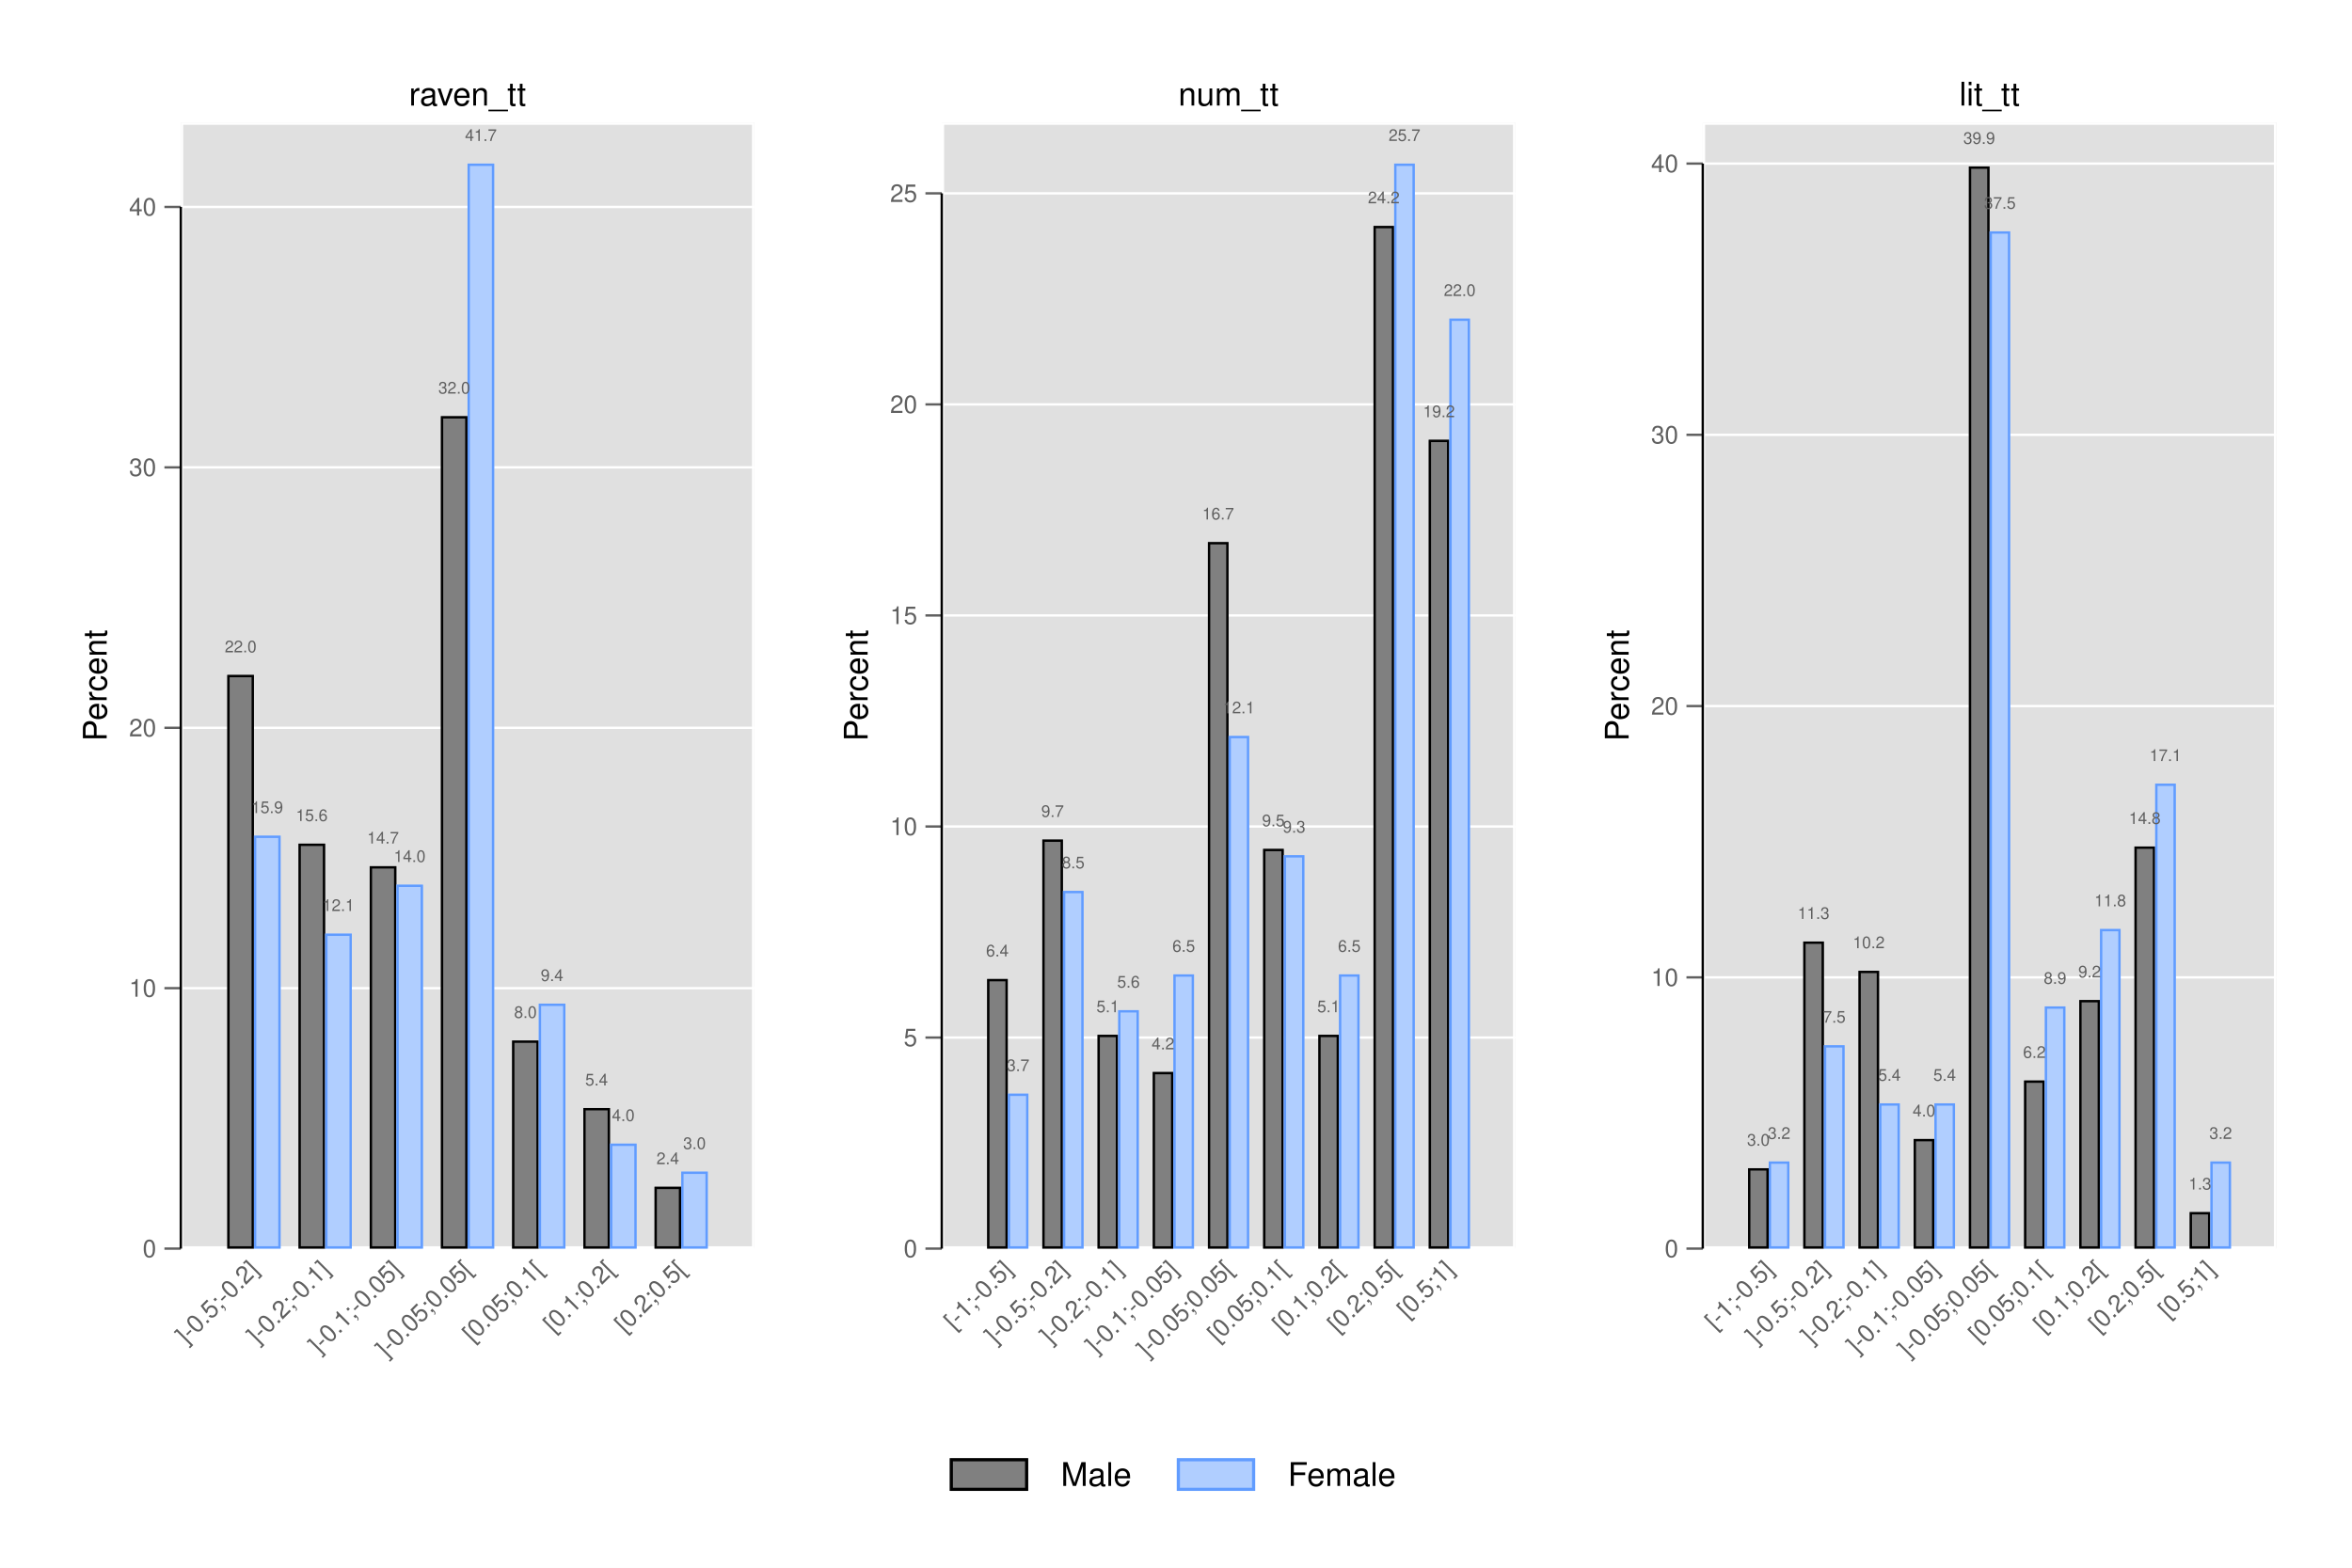
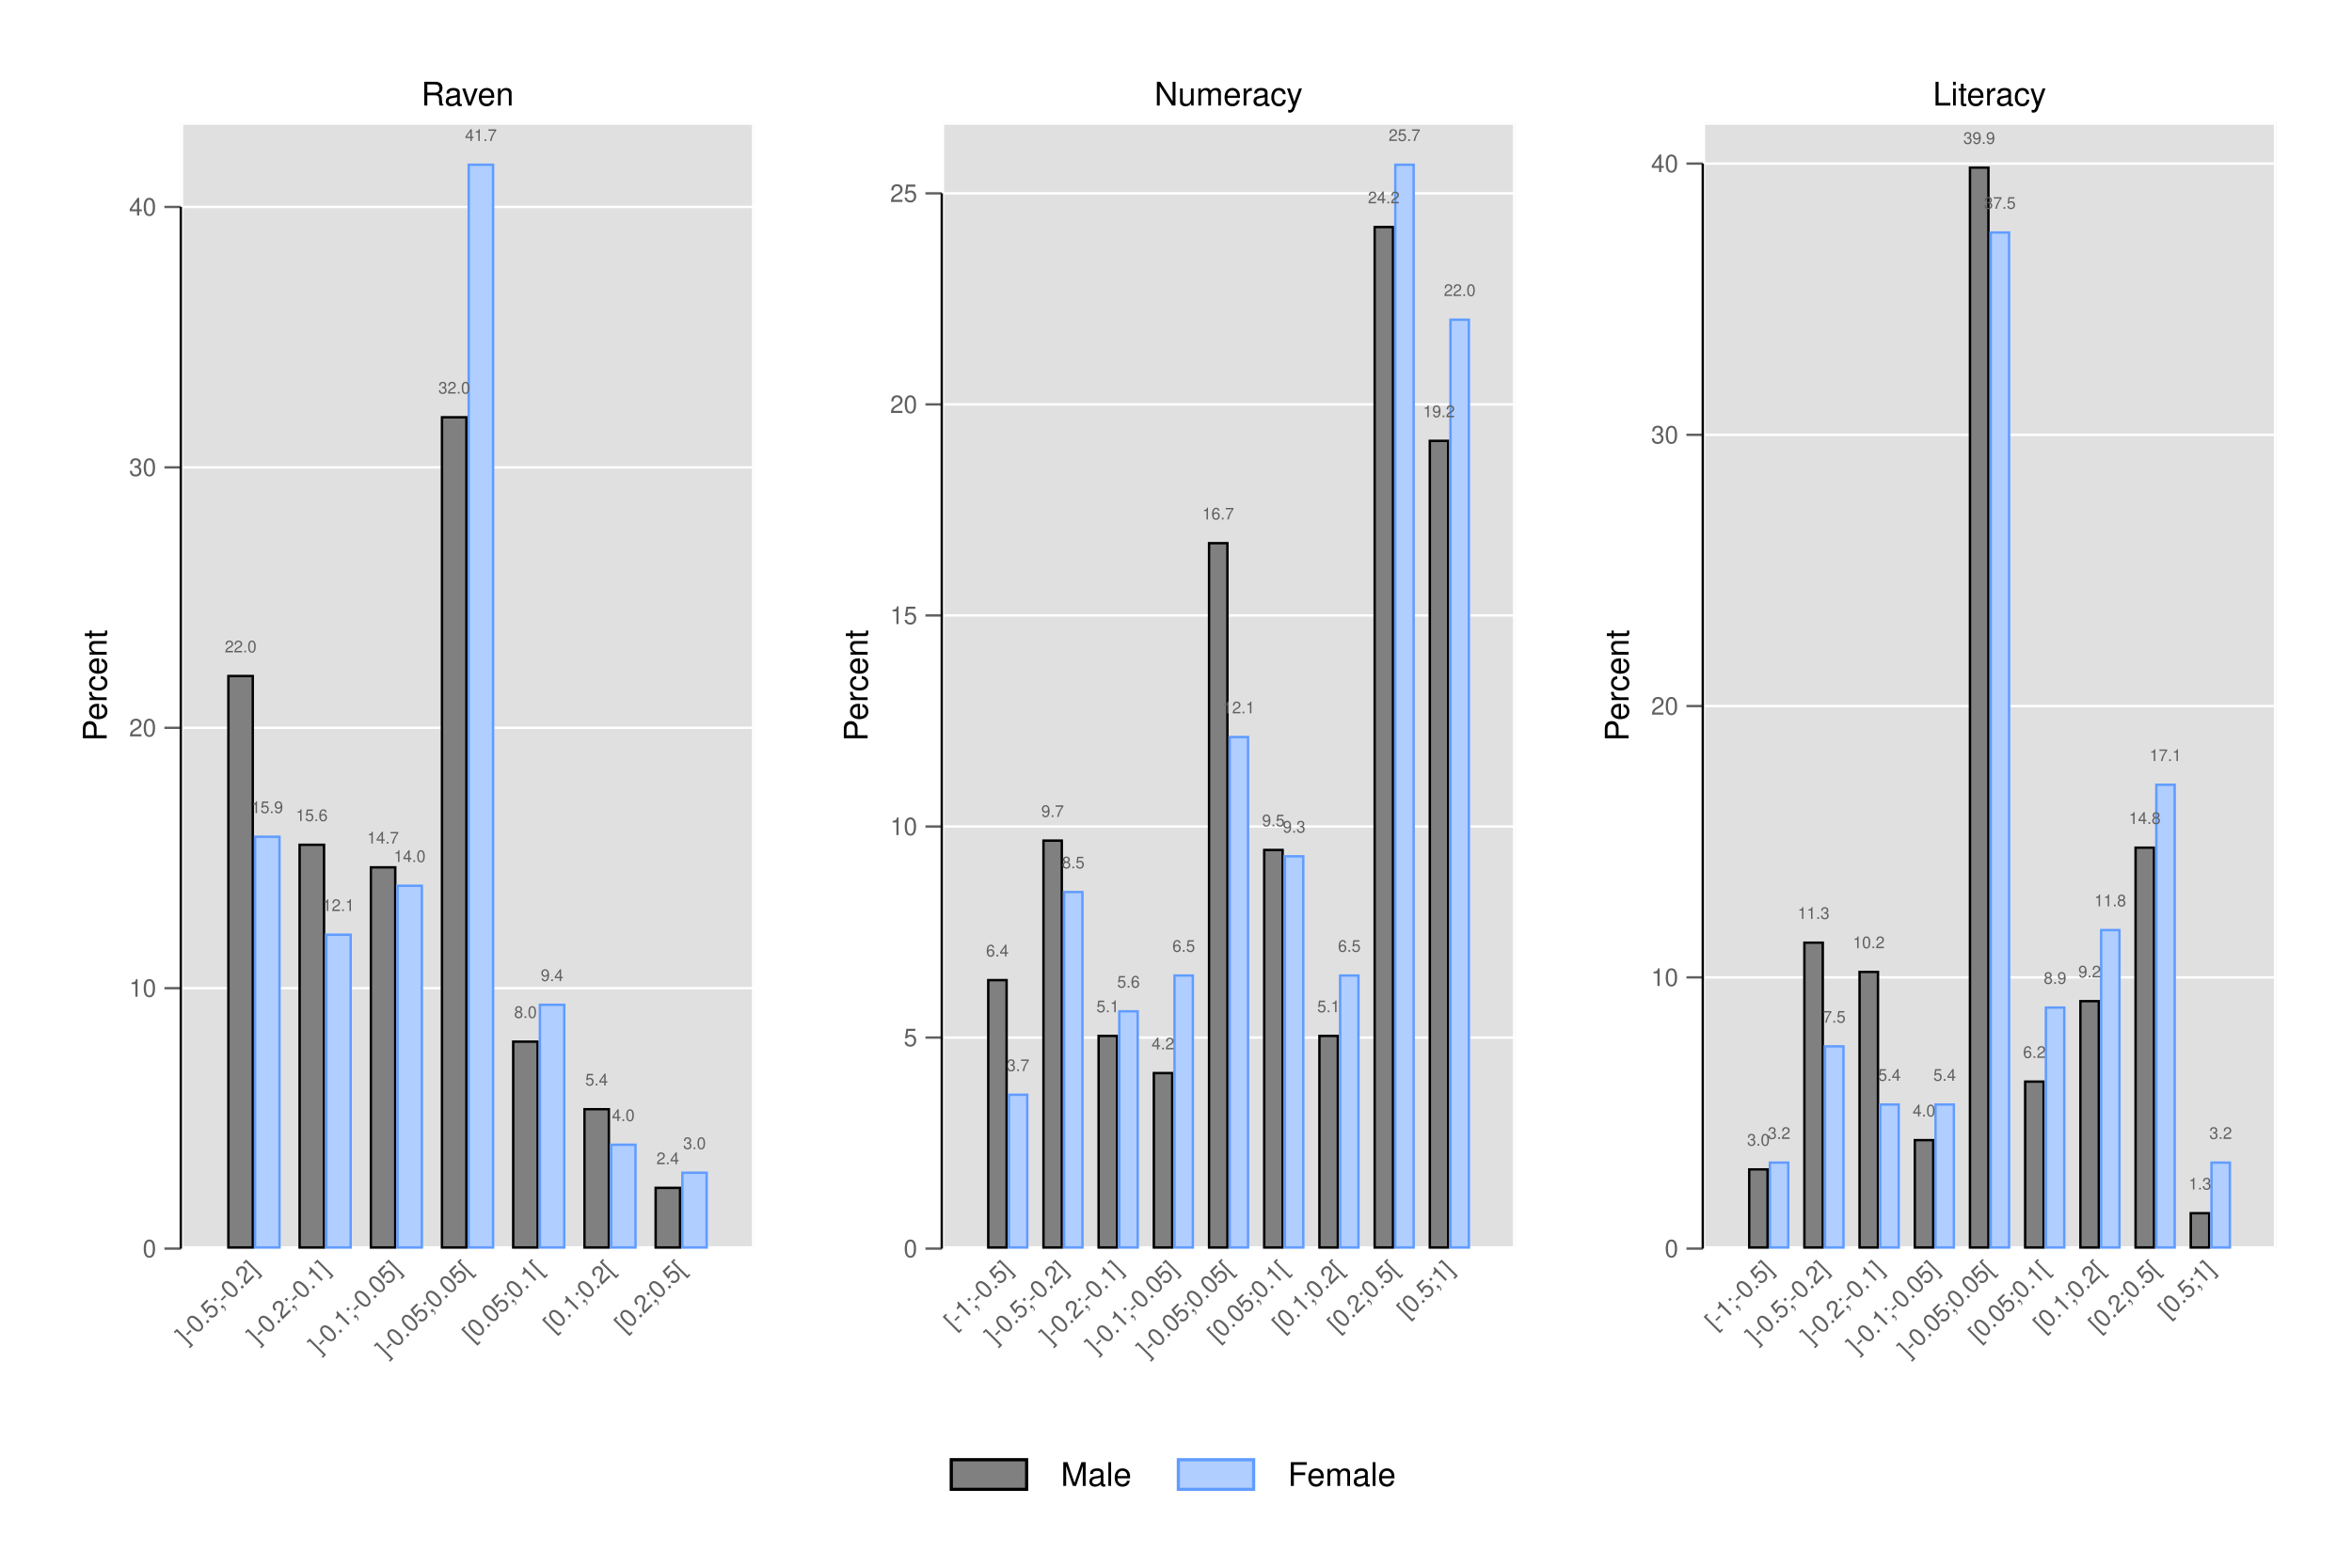
<svg xmlns="http://www.w3.org/2000/svg" version="1.1" width="6.00in" height="4.00in" viewBox="0 0 4320 2880">
  <rect x="0" y="0" width="4320" height="2880" style="fill:#FFFFFF;stroke:none" />
  <rect x="0.00" y="0.00" width="4320.00" height="2880.00" style="fill:#FFFFFF" />
  <rect x="2.88" y="2.88" width="4314.24" height="2874.24" style="fill:none;stroke:#FFFFFF;stroke-width:5.76" />
  <rect x="63.31" y="63.32" width="1397.79" height="2537.77" style="fill:#FFFFFF" />
  <rect x="65.47" y="65.48" width="1393.47" height="2533.45" style="fill:none;stroke:#FFFFFF;stroke-width:4.32" />
  <rect x="332.10" y="224.91" width="1053.41" height="2068.91" style="fill:#E0E0E0" />
  <rect x="334.26" y="227.07" width="1049.09" height="2064.59" style="fill:none;stroke:#FFFFFF;stroke-width:4.32" />
  <line x1="332.10" y1="2293.82" x2="1385.51" y2="2293.82" style="stroke:#FFFFFF;stroke-width:4.32" />
  <line x1="332.10" y1="1815.37" x2="1385.51" y2="1815.37" style="stroke:#FFFFFF;stroke-width:4.32" />
  <line x1="332.10" y1="1337.06" x2="1385.51" y2="1337.06" style="stroke:#FFFFFF;stroke-width:4.32" />
  <line x1="332.10" y1="858.61" x2="1385.51" y2="858.61" style="stroke:#FFFFFF;stroke-width:4.32" />
  <line x1="332.10" y1="380.17" x2="1385.51" y2="380.17" style="stroke:#FFFFFF;stroke-width:4.32" />
  <rect x="417.42" y="1239.86" width="49.00" height="1053.96" style="fill:#808080" />
  <rect x="419.58" y="1242.02" width="44.69" height="1049.64" style="fill:none;stroke:#000000;stroke-width:4.32" />
  <rect x="466.43" y="1535.11" width="49.00" height="758.71" style="fill:#B0CEFF" />
  <rect x="468.58" y="1537.27" width="44.69" height="754.39" style="fill:none;stroke:#619CFF;stroke-width:4.32" />
  <rect x="548.24" y="1549.82" width="49.00" height="744.00" style="fill:#808080" />
  <rect x="550.39" y="1551.98" width="44.69" height="739.68" style="fill:none;stroke:#000000;stroke-width:4.32" />
  <rect x="597.24" y="1715.07" width="49.00" height="578.75" style="fill:#B0CEFF" />
  <rect x="599.40" y="1717.23" width="44.69" height="574.43" style="fill:none;stroke:#619CFF;stroke-width:4.32" />
  <rect x="679.05" y="1591.27" width="49.00" height="702.55" style="fill:#808080" />
  <rect x="681.21" y="1593.43" width="44.69" height="698.23" style="fill:none;stroke:#000000;stroke-width:4.32" />
  <rect x="728.05" y="1625.16" width="48.87" height="668.67" style="fill:#B0CEFF" />
  <rect x="730.21" y="1627.32" width="44.55" height="664.35" style="fill:none;stroke:#619CFF;stroke-width:4.32" />
  <rect x="809.73" y="764.52" width="49.00" height="1529.30" style="fill:#808080" />
  <rect x="811.89" y="766.68" width="44.69" height="1524.98" style="fill:none;stroke:#000000;stroke-width:4.32" />
  <rect x="858.74" y="300.51" width="49.00" height="1993.31" style="fill:#B0CEFF" />
  <rect x="860.89" y="302.67" width="44.69" height="1988.99" style="fill:none;stroke:#619CFF;stroke-width:4.32" />
  <rect x="940.54" y="1911.49" width="49.00" height="382.33" style="fill:#808080" />
  <rect x="942.70" y="1913.65" width="44.69" height="378.01" style="fill:none;stroke:#000000;stroke-width:4.32" />
  <rect x="989.55" y="1843.72" width="49.01" height="450.10" style="fill:#B0CEFF" />
  <rect x="991.71" y="1845.88" width="44.69" height="445.78" style="fill:none;stroke:#619CFF;stroke-width:4.32" />
  <rect x="1071.36" y="2035.56" width="49.01" height="258.26" style="fill:#808080" />
  <rect x="1073.52" y="2037.72" width="44.69" height="253.94" style="fill:none;stroke:#000000;stroke-width:4.32" />
  <rect x="1120.37" y="2100.90" width="49.00" height="192.92" style="fill:#B0CEFF" />
  <rect x="1122.52" y="2103.06" width="44.69" height="188.60" style="fill:none;stroke:#619CFF;stroke-width:4.32" />
  <rect x="1202.18" y="2180.15" width="49.01" height="113.67" style="fill:#808080" />
  <rect x="1204.33" y="2182.31" width="44.69" height="109.35" style="fill:none;stroke:#000000;stroke-width:4.32" />
  <rect x="1251.18" y="2152.34" width="48.87" height="141.48" style="fill:#B0CEFF" />
  <rect x="1253.34" y="2154.50" width="44.55" height="137.16" style="fill:none;stroke:#619CFF;stroke-width:4.32" />
  <text x="441.99" y="1198.41" style="font-family:'Helvetica';font-size:29.97px;fill:#606060" text-anchor="middle">22.0</text>
  <text x="490.86" y="1493.66" style="font-family:'Helvetica';font-size:29.97px;fill:#606060" text-anchor="middle">15.9</text>
  <text x="572.67" y="1508.37" style="font-family:'Helvetica';font-size:29.97px;fill:#606060" text-anchor="middle">15.6</text>
  <text x="621.67" y="1673.61" style="font-family:'Helvetica';font-size:29.97px;fill:#606060" text-anchor="middle">12.1</text>
  <text x="703.49" y="1549.68" style="font-family:'Helvetica';font-size:29.97px;fill:#606060" text-anchor="middle">14.7</text>
  <text x="752.49" y="1583.57" style="font-family:'Helvetica';font-size:29.97px;fill:#606060" text-anchor="middle">14.0</text>
  <text x="834.30" y="723.06" style="font-family:'Helvetica';font-size:29.97px;fill:#606060" text-anchor="middle">32.0</text>
  <text x="883.30" y="258.93" style="font-family:'Helvetica';font-size:29.97px;fill:#606060" text-anchor="middle">41.7</text>
  <text x="965.12" y="1870.04" style="font-family:'Helvetica';font-size:29.97px;fill:#606060" text-anchor="middle">8.0</text>
  <text x="1013.99" y="1802.27" style="font-family:'Helvetica';font-size:29.97px;fill:#606060" text-anchor="middle">9.4</text>
  <text x="1095.80" y="1994.11" style="font-family:'Helvetica';font-size:29.97px;fill:#606060" text-anchor="middle">5.4</text>
  <text x="1144.80" y="2059.45" style="font-family:'Helvetica';font-size:29.97px;fill:#606060" text-anchor="middle">4.0</text>
  <text x="1226.61" y="2138.70" style="font-family:'Helvetica';font-size:29.97px;fill:#606060" text-anchor="middle">2.4</text>
  <text x="1275.62" y="2110.89" style="font-family:'Helvetica';font-size:29.97px;fill:#606060" text-anchor="middle">3.0</text>
  <line x1="332.10" y1="2293.82" x2="302.00" y2="2293.82" style="stroke:#606060;stroke-width:4.32" />
  <text x="287.01" y="2309.59" style="font-family:'Helvetica';font-size:44.95px;fill:#606060" text-anchor="end">0</text>
  <line x1="332.10" y1="1815.37" x2="302.00" y2="1815.37" style="stroke:#606060;stroke-width:4.32" />
  <text x="287.01" y="1831.14" style="font-family:'Helvetica';font-size:44.95px;fill:#606060" text-anchor="end">10</text>
  <line x1="332.10" y1="1337.06" x2="302.00" y2="1337.06" style="stroke:#606060;stroke-width:4.32" />
  <text x="287.01" y="1352.83" style="font-family:'Helvetica';font-size:44.95px;fill:#606060" text-anchor="end">20</text>
  <line x1="332.10" y1="858.61" x2="302.00" y2="858.61" style="stroke:#606060;stroke-width:4.32" />
  <text x="287.01" y="874.38" style="font-family:'Helvetica';font-size:44.95px;fill:#606060" text-anchor="end">30</text>
  <line x1="332.10" y1="380.17" x2="302.00" y2="380.17" style="stroke:#606060;stroke-width:4.32" />
  <text x="287.01" y="395.93" style="font-family:'Helvetica';font-size:44.95px;fill:#606060" text-anchor="end">40</text>
  <line x1="332.10" y1="2293.82" x2="332.10" y2="380.17" style="stroke:#000000;stroke-width:4.32" />
  <text x="195.93" y="1259.30" style="font-family:'Helvetica';font-size:59.94px;fill:#000000" transform="rotate(-90 195.93,1259.30)" text-anchor="middle">Percent</text>
  <text x="477.57" y="2334.94" style="font-family:'Helvetica';font-size:44.95px;fill:#606060" transform="rotate(-45 477.57,2334.94)" text-anchor="end">]-0.5;-0.2]</text>
  <text x="608.39" y="2334.94" style="font-family:'Helvetica';font-size:44.95px;fill:#606060" transform="rotate(-45 608.39,2334.94)" text-anchor="end">]-0.2;-0.1]</text>
  <text x="739.20" y="2334.94" style="font-family:'Helvetica';font-size:44.95px;fill:#606060" transform="rotate(-45 739.20,2334.94)" text-anchor="end">]-0.1;-0.05]</text>
  <text x="869.88" y="2334.94" style="font-family:'Helvetica';font-size:44.95px;fill:#606060" transform="rotate(-45 869.88,2334.94)" text-anchor="end">]-0.05;0.05[</text>
  <text x="1000.70" y="2334.94" style="font-family:'Helvetica';font-size:44.95px;fill:#606060" transform="rotate(-45 1000.70,2334.94)" text-anchor="end">[0.05;0.1[</text>
  <text x="1131.51" y="2334.94" style="font-family:'Helvetica';font-size:44.95px;fill:#606060" transform="rotate(-45 1131.51,2334.94)" text-anchor="end">[0.1;0.2[</text>
  <text x="1262.33" y="2334.94" style="font-family:'Helvetica';font-size:44.95px;fill:#606060" transform="rotate(-45 1262.33,2334.94)" text-anchor="end">[0.2;0.5[</text>
-   <text x="858.74" y="193.90" style="font-family:'Helvetica';font-size:59.94px;fill:#000000" text-anchor="middle">raven_tt</text>
+   <text x="858.74" y="193.90" style="font-family:'Helvetica';font-size:59.94px;fill:#000000" text-anchor="middle">Raven</text>
  <rect x="1461.11" y="63.32" width="1397.79" height="2537.77" style="fill:#FFFFFF" />
  <rect x="1463.26" y="65.48" width="1393.47" height="2533.45" style="fill:none;stroke:#FFFFFF;stroke-width:4.32" />
  <rect x="1729.76" y="224.91" width="1053.54" height="2068.91" style="fill:#E0E0E0" />
  <rect x="1731.91" y="227.07" width="1049.22" height="2064.59" style="fill:none;stroke:#FFFFFF;stroke-width:4.32" />
  <line x1="1729.76" y1="2293.82" x2="2783.30" y2="2293.82" style="stroke:#FFFFFF;stroke-width:4.32" />
  <line x1="1729.76" y1="1906.09" x2="2783.30" y2="1906.09" style="stroke:#FFFFFF;stroke-width:4.32" />
  <line x1="1729.76" y1="1518.37" x2="2783.30" y2="1518.37" style="stroke:#FFFFFF;stroke-width:4.32" />
  <line x1="1729.76" y1="1130.64" x2="2783.30" y2="1130.64" style="stroke:#FFFFFF;stroke-width:4.32" />
  <line x1="1729.76" y1="742.92" x2="2783.30" y2="742.92" style="stroke:#FFFFFF;stroke-width:4.32" />
  <line x1="1729.76" y1="355.19" x2="2783.30" y2="355.19" style="stroke:#FFFFFF;stroke-width:4.32" />
  <rect x="1813.05" y="1798.50" width="37.93" height="495.32" style="fill:#808080" />
  <rect x="1815.21" y="1800.66" width="33.62" height="491.00" style="fill:none;stroke:#000000;stroke-width:4.32" />
  <rect x="1850.98" y="2009.10" width="37.94" height="284.72" style="fill:#B0CEFF" />
  <rect x="1853.14" y="2011.26" width="33.62" height="280.40" style="fill:none;stroke:#619CFF;stroke-width:4.32" />
  <rect x="1914.43" y="1542.26" width="37.93" height="751.56" style="fill:#808080" />
  <rect x="1916.59" y="1544.42" width="33.62" height="747.24" style="fill:none;stroke:#000000;stroke-width:4.32" />
  <rect x="1952.37" y="1636.63" width="37.94" height="657.19" style="fill:#B0CEFF" />
  <rect x="1954.53" y="1638.79" width="33.62" height="652.87" style="fill:none;stroke:#619CFF;stroke-width:4.32" />
  <rect x="2015.82" y="1900.96" width="37.94" height="392.86" style="fill:#808080" />
  <rect x="2017.98" y="1903.12" width="33.62" height="388.54" style="fill:none;stroke:#000000;stroke-width:4.32" />
  <rect x="2053.76" y="1855.74" width="37.93" height="438.08" style="fill:#B0CEFF" />
  <rect x="2055.91" y="1857.90" width="33.62" height="433.76" style="fill:none;stroke:#619CFF;stroke-width:4.32" />
  <rect x="2117.20" y="1969.28" width="37.93" height="324.55" style="fill:#808080" />
  <rect x="2119.36" y="1971.44" width="33.62" height="320.23" style="fill:none;stroke:#000000;stroke-width:4.32" />
  <rect x="2155.14" y="1789.99" width="37.93" height="503.83" style="fill:#B0CEFF" />
  <rect x="2157.30" y="1792.15" width="33.62" height="499.51" style="fill:none;stroke:#619CFF;stroke-width:4.32" />
  <rect x="2218.59" y="995.78" width="37.93" height="1298.05" style="fill:#808080" />
  <rect x="2220.75" y="997.94" width="33.62" height="1293.73" style="fill:none;stroke:#000000;stroke-width:4.32" />
  <rect x="2256.53" y="1351.91" width="37.93" height="941.91" style="fill:#B0CEFF" />
  <rect x="2258.68" y="1354.07" width="33.62" height="937.59" style="fill:none;stroke:#619CFF;stroke-width:4.32" />
  <rect x="2319.97" y="1559.41" width="37.93" height="734.41" style="fill:#808080" />
  <rect x="2322.13" y="1561.57" width="33.62" height="730.09" style="fill:none;stroke:#000000;stroke-width:4.32" />
  <rect x="2357.91" y="1571.02" width="37.93" height="722.80" style="fill:#B0CEFF" />
  <rect x="2360.07" y="1573.18" width="33.62" height="718.48" style="fill:none;stroke:#619CFF;stroke-width:4.32" />
  <rect x="2421.36" y="1900.96" width="37.93" height="392.86" style="fill:#808080" />
  <rect x="2423.52" y="1903.12" width="33.62" height="388.54" style="fill:none;stroke:#000000;stroke-width:4.32" />
  <rect x="2459.30" y="1789.99" width="37.93" height="503.83" style="fill:#B0CEFF" />
  <rect x="2461.45" y="1792.15" width="33.62" height="499.51" style="fill:none;stroke:#619CFF;stroke-width:4.32" />
  <rect x="2522.74" y="415.00" width="37.93" height="1878.82" style="fill:#808080" />
  <rect x="2524.90" y="417.16" width="33.62" height="1874.50" style="fill:none;stroke:#000000;stroke-width:4.32" />
  <rect x="2560.68" y="300.51" width="37.93" height="1993.31" style="fill:#B0CEFF" />
  <rect x="2562.84" y="302.67" width="33.62" height="1988.99" style="fill:none;stroke:#619CFF;stroke-width:4.32" />
  <rect x="2624.13" y="807.85" width="37.93" height="1485.97" style="fill:#808080" />
  <rect x="2626.29" y="810.01" width="33.62" height="1481.65" style="fill:none;stroke:#000000;stroke-width:4.32" />
  <rect x="2662.07" y="585.23" width="37.93" height="1708.59" style="fill:#B0CEFF" />
  <rect x="2664.22" y="587.39" width="33.62" height="1704.27" style="fill:none;stroke:#619CFF;stroke-width:4.32" />
  <text x="1831.95" y="1757.05" style="font-family:'Helvetica';font-size:29.97px;fill:#606060" text-anchor="middle">6.4</text>
  <text x="1869.89" y="1967.65" style="font-family:'Helvetica';font-size:29.97px;fill:#606060" text-anchor="middle">3.7</text>
  <text x="1933.34" y="1500.81" style="font-family:'Helvetica';font-size:29.97px;fill:#606060" text-anchor="middle">9.7</text>
  <text x="1971.27" y="1595.18" style="font-family:'Helvetica';font-size:29.97px;fill:#606060" text-anchor="middle">8.5</text>
  <text x="2034.72" y="1859.51" style="font-family:'Helvetica';font-size:29.97px;fill:#606060" text-anchor="middle">5.1</text>
  <text x="2072.79" y="1814.29" style="font-family:'Helvetica';font-size:29.97px;fill:#606060" text-anchor="middle">5.6</text>
  <text x="2136.11" y="1927.82" style="font-family:'Helvetica';font-size:29.97px;fill:#606060" text-anchor="middle">4.2</text>
  <text x="2174.18" y="1748.54" style="font-family:'Helvetica';font-size:29.97px;fill:#606060" text-anchor="middle">6.5</text>
  <text x="2237.49" y="954.32" style="font-family:'Helvetica';font-size:29.97px;fill:#606060" text-anchor="middle">16.7</text>
  <text x="2275.56" y="1310.46" style="font-family:'Helvetica';font-size:29.97px;fill:#606060" text-anchor="middle">12.1</text>
  <text x="2338.88" y="1517.96" style="font-family:'Helvetica';font-size:29.97px;fill:#606060" text-anchor="middle">9.5</text>
  <text x="2376.95" y="1529.57" style="font-family:'Helvetica';font-size:29.97px;fill:#606060" text-anchor="middle">9.3</text>
  <text x="2440.26" y="1859.51" style="font-family:'Helvetica';font-size:29.97px;fill:#606060" text-anchor="middle">5.1</text>
  <text x="2478.33" y="1748.54" style="font-family:'Helvetica';font-size:29.97px;fill:#606060" text-anchor="middle">6.5</text>
  <text x="2541.65" y="373.54" style="font-family:'Helvetica';font-size:29.97px;fill:#606060" text-anchor="middle">24.2</text>
  <text x="2579.72" y="258.93" style="font-family:'Helvetica';font-size:29.97px;fill:#606060" text-anchor="middle">25.7</text>
  <text x="2643.03" y="766.40" style="font-family:'Helvetica';font-size:29.97px;fill:#606060" text-anchor="middle">19.2</text>
  <text x="2681.10" y="543.78" style="font-family:'Helvetica';font-size:29.97px;fill:#606060" text-anchor="middle">22.0</text>
  <line x1="1729.76" y1="2293.82" x2="1699.79" y2="2293.82" style="stroke:#606060;stroke-width:4.32" />
  <text x="1684.80" y="2309.59" style="font-family:'Helvetica';font-size:44.95px;fill:#606060" text-anchor="end">0</text>
  <line x1="1729.76" y1="1906.09" x2="1699.79" y2="1906.09" style="stroke:#606060;stroke-width:4.32" />
  <text x="1684.80" y="1921.86" style="font-family:'Helvetica';font-size:44.95px;fill:#606060" text-anchor="end">5</text>
  <line x1="1729.76" y1="1518.37" x2="1699.79" y2="1518.37" style="stroke:#606060;stroke-width:4.32" />
  <text x="1684.80" y="1534.14" style="font-family:'Helvetica';font-size:44.95px;fill:#606060" text-anchor="end">10</text>
  <line x1="1729.76" y1="1130.64" x2="1699.79" y2="1130.64" style="stroke:#606060;stroke-width:4.32" />
  <text x="1684.80" y="1146.41" style="font-family:'Helvetica';font-size:44.95px;fill:#606060" text-anchor="end">15</text>
  <line x1="1729.76" y1="742.92" x2="1699.79" y2="742.92" style="stroke:#606060;stroke-width:4.32" />
  <text x="1684.80" y="758.68" style="font-family:'Helvetica';font-size:44.95px;fill:#606060" text-anchor="end">20</text>
  <line x1="1729.76" y1="355.19" x2="1699.79" y2="355.19" style="stroke:#606060;stroke-width:4.32" />
  <text x="1684.80" y="370.96" style="font-family:'Helvetica';font-size:44.95px;fill:#606060" text-anchor="end">25</text>
  <line x1="1729.76" y1="2293.82" x2="1729.76" y2="355.19" style="stroke:#000000;stroke-width:4.32" />
  <text x="1593.58" y="1259.30" style="font-family:'Helvetica';font-size:59.94px;fill:#000000" transform="rotate(-90 1593.58,1259.30)" text-anchor="middle">Percent</text>
  <text x="1862.13" y="2334.94" style="font-family:'Helvetica';font-size:44.95px;fill:#606060" transform="rotate(-45 1862.13,2334.94)" text-anchor="end">[-1;-0.5]</text>
  <text x="1963.52" y="2334.94" style="font-family:'Helvetica';font-size:44.95px;fill:#606060" transform="rotate(-45 1963.52,2334.94)" text-anchor="end">]-0.5;-0.2]</text>
  <text x="2064.90" y="2334.94" style="font-family:'Helvetica';font-size:44.95px;fill:#606060" transform="rotate(-45 2064.90,2334.94)" text-anchor="end">]-0.2;-0.1]</text>
  <text x="2166.29" y="2334.94" style="font-family:'Helvetica';font-size:44.95px;fill:#606060" transform="rotate(-45 2166.29,2334.94)" text-anchor="end">]-0.1;-0.05]</text>
  <text x="2267.67" y="2334.94" style="font-family:'Helvetica';font-size:44.95px;fill:#606060" transform="rotate(-45 2267.67,2334.94)" text-anchor="end">]-0.05;0.05[</text>
  <text x="2369.06" y="2334.94" style="font-family:'Helvetica';font-size:44.95px;fill:#606060" transform="rotate(-45 2369.06,2334.94)" text-anchor="end">[0.05;0.1[</text>
  <text x="2470.44" y="2334.94" style="font-family:'Helvetica';font-size:44.95px;fill:#606060" transform="rotate(-45 2470.44,2334.94)" text-anchor="end">[0.1;0.2[</text>
  <text x="2571.83" y="2334.94" style="font-family:'Helvetica';font-size:44.95px;fill:#606060" transform="rotate(-45 2571.83,2334.94)" text-anchor="end">[0.2;0.5[</text>
  <text x="2673.21" y="2334.94" style="font-family:'Helvetica';font-size:44.95px;fill:#606060" transform="rotate(-45 2673.21,2334.94)" text-anchor="end">[0.5;1]</text>
-   <text x="2256.53" y="193.90" style="font-family:'Helvetica';font-size:59.94px;fill:#000000" text-anchor="middle">num_tt</text>
+   <text x="2256.53" y="193.90" style="font-family:'Helvetica';font-size:59.94px;fill:#000000" text-anchor="middle">Numeracy</text>
  <rect x="2858.90" y="63.32" width="1397.66" height="2537.77" style="fill:#FFFFFF" />
  <rect x="2861.05" y="65.48" width="1393.34" height="2533.45" style="fill:none;stroke:#FFFFFF;stroke-width:4.32" />
  <rect x="3127.55" y="224.91" width="1053.40" height="2068.91" style="fill:#E0E0E0" />
  <rect x="3129.70" y="227.07" width="1049.09" height="2064.59" style="fill:none;stroke:#FFFFFF;stroke-width:4.32" />
  <line x1="3127.55" y1="2293.82" x2="4180.95" y2="2293.82" style="stroke:#FFFFFF;stroke-width:4.32" />
  <line x1="3127.55" y1="1795.53" x2="4180.95" y2="1795.53" style="stroke:#FFFFFF;stroke-width:4.32" />
  <line x1="3127.55" y1="1297.10" x2="4180.95" y2="1297.10" style="stroke:#FFFFFF;stroke-width:4.32" />
  <line x1="3127.55" y1="798.81" x2="4180.95" y2="798.81" style="stroke:#FFFFFF;stroke-width:4.32" />
  <line x1="3127.55" y1="300.51" x2="4180.95" y2="300.51" style="stroke:#FFFFFF;stroke-width:4.32" />
  <rect x="3210.70" y="2146.13" width="37.93" height="147.69" style="fill:#808080" />
  <rect x="3212.86" y="2148.29" width="33.62" height="143.37" style="fill:none;stroke:#000000;stroke-width:4.32" />
  <rect x="3248.64" y="2133.71" width="38.07" height="160.11" style="fill:#B0CEFF" />
  <rect x="3250.80" y="2135.87" width="33.75" height="155.79" style="fill:none;stroke:#619CFF;stroke-width:4.32" />
  <rect x="3312.09" y="1729.65" width="37.93" height="564.17" style="fill:#808080" />
  <rect x="3314.25" y="1731.81" width="33.62" height="559.85" style="fill:none;stroke:#000000;stroke-width:4.32" />
  <rect x="3350.03" y="1920.14" width="38.07" height="373.69" style="fill:#B0CEFF" />
  <rect x="3352.18" y="1922.29" width="33.75" height="369.37" style="fill:none;stroke:#619CFF;stroke-width:4.32" />
  <rect x="3413.47" y="1783.38" width="37.93" height="510.44" style="fill:#808080" />
  <rect x="3415.63" y="1785.54" width="33.62" height="506.12" style="fill:none;stroke:#000000;stroke-width:4.32" />
  <rect x="3451.41" y="2026.92" width="38.07" height="266.90" style="fill:#B0CEFF" />
  <rect x="3453.57" y="2029.08" width="33.75" height="262.58" style="fill:none;stroke:#619CFF;stroke-width:4.32" />
  <rect x="3514.86" y="2092.40" width="38.07" height="201.42" style="fill:#808080" />
  <rect x="3517.02" y="2094.56" width="33.75" height="197.10" style="fill:none;stroke:#000000;stroke-width:4.32" />
  <rect x="3552.93" y="2026.92" width="37.93" height="266.90" style="fill:#B0CEFF" />
  <rect x="3555.09" y="2029.08" width="33.62" height="262.58" style="fill:none;stroke:#619CFF;stroke-width:4.32" />
  <rect x="3616.24" y="305.78" width="38.07" height="1988.04" style="fill:#808080" />
  <rect x="3618.40" y="307.94" width="33.75" height="1983.72" style="fill:none;stroke:#000000;stroke-width:4.32" />
  <rect x="3654.32" y="424.99" width="37.93" height="1868.83" style="fill:#B0CEFF" />
  <rect x="3656.47" y="427.15" width="33.62" height="1864.51" style="fill:none;stroke:#619CFF;stroke-width:4.32" />
  <rect x="3717.63" y="1984.94" width="38.07" height="308.88" style="fill:#808080" />
  <rect x="3719.79" y="1987.10" width="33.75" height="304.56" style="fill:none;stroke:#000000;stroke-width:4.32" />
  <rect x="3755.70" y="1848.85" width="37.94" height="444.97" style="fill:#B0CEFF" />
  <rect x="3757.86" y="1851.01" width="33.62" height="440.65" style="fill:none;stroke:#619CFF;stroke-width:4.32" />
  <rect x="3819.01" y="1837.11" width="38.07" height="456.71" style="fill:#808080" />
  <rect x="3821.17" y="1839.27" width="33.75" height="452.39" style="fill:none;stroke:#000000;stroke-width:4.32" />
  <rect x="3857.09" y="1706.56" width="37.93" height="587.26" style="fill:#B0CEFF" />
  <rect x="3859.24" y="1708.72" width="33.62" height="582.94" style="fill:none;stroke:#619CFF;stroke-width:4.32" />
  <rect x="3920.40" y="1555.09" width="38.07" height="738.73" style="fill:#808080" />
  <rect x="3922.56" y="1557.25" width="33.75" height="734.41" style="fill:none;stroke:#000000;stroke-width:4.32" />
  <rect x="3958.47" y="1439.53" width="37.94" height="854.29" style="fill:#B0CEFF" />
  <rect x="3960.63" y="1441.69" width="33.62" height="849.97" style="fill:none;stroke:#619CFF;stroke-width:4.32" />
  <rect x="4021.78" y="2226.72" width="38.07" height="67.10" style="fill:#808080" />
  <rect x="4023.94" y="2228.88" width="33.75" height="62.78" style="fill:none;stroke:#000000;stroke-width:4.32" />
  <rect x="4059.86" y="2133.71" width="37.93" height="160.11" style="fill:#B0CEFF" />
  <rect x="4062.01" y="2135.87" width="33.62" height="155.79" style="fill:none;stroke:#619CFF;stroke-width:4.32" />
  <text x="3229.74" y="2104.68" style="font-family:'Helvetica';font-size:29.97px;fill:#606060" text-anchor="middle">3.0</text>
  <text x="3267.68" y="2092.26" style="font-family:'Helvetica';font-size:29.97px;fill:#606060" text-anchor="middle">3.2</text>
  <text x="3331.13" y="1688.19" style="font-family:'Helvetica';font-size:29.97px;fill:#606060" text-anchor="middle">11.3</text>
  <text x="3369.06" y="1878.68" style="font-family:'Helvetica';font-size:29.97px;fill:#606060" text-anchor="middle">7.5</text>
  <text x="3432.51" y="1741.93" style="font-family:'Helvetica';font-size:29.97px;fill:#606060" text-anchor="middle">10.2</text>
  <text x="3470.45" y="1985.47" style="font-family:'Helvetica';font-size:29.97px;fill:#606060" text-anchor="middle">5.4</text>
  <text x="3533.90" y="2050.95" style="font-family:'Helvetica';font-size:29.97px;fill:#606060" text-anchor="middle">4.0</text>
  <text x="3571.83" y="1985.47" style="font-family:'Helvetica';font-size:29.97px;fill:#606060" text-anchor="middle">5.4</text>
  <text x="3635.28" y="264.33" style="font-family:'Helvetica';font-size:29.97px;fill:#606060" text-anchor="middle">39.9</text>
  <text x="3673.22" y="383.53" style="font-family:'Helvetica';font-size:29.97px;fill:#606060" text-anchor="middle">37.5</text>
  <text x="3736.67" y="1943.48" style="font-family:'Helvetica';font-size:29.97px;fill:#606060" text-anchor="middle">6.2</text>
  <text x="3774.60" y="1807.40" style="font-family:'Helvetica';font-size:29.97px;fill:#606060" text-anchor="middle">8.9</text>
  <text x="3838.05" y="1795.66" style="font-family:'Helvetica';font-size:29.97px;fill:#606060" text-anchor="middle">9.2</text>
  <text x="3875.99" y="1664.97" style="font-family:'Helvetica';font-size:29.97px;fill:#606060" text-anchor="middle">11.8</text>
  <text x="3939.43" y="1513.64" style="font-family:'Helvetica';font-size:29.97px;fill:#606060" text-anchor="middle">14.8</text>
  <text x="3977.37" y="1398.08" style="font-family:'Helvetica';font-size:29.97px;fill:#606060" text-anchor="middle">17.1</text>
  <text x="4040.82" y="2185.27" style="font-family:'Helvetica';font-size:29.97px;fill:#606060" text-anchor="middle">1.3</text>
  <text x="4078.76" y="2092.26" style="font-family:'Helvetica';font-size:29.97px;fill:#606060" text-anchor="middle">3.2</text>
  <line x1="3127.55" y1="2293.82" x2="3097.57" y2="2293.82" style="stroke:#606060;stroke-width:4.32" />
  <text x="3082.59" y="2309.59" style="font-family:'Helvetica';font-size:44.95px;fill:#606060" text-anchor="end">0</text>
  <line x1="3127.55" y1="1795.53" x2="3097.57" y2="1795.53" style="stroke:#606060;stroke-width:4.32" />
  <text x="3082.59" y="1811.30" style="font-family:'Helvetica';font-size:44.95px;fill:#606060" text-anchor="end">10</text>
  <line x1="3127.55" y1="1297.10" x2="3097.57" y2="1297.10" style="stroke:#606060;stroke-width:4.32" />
  <text x="3082.59" y="1312.87" style="font-family:'Helvetica';font-size:44.95px;fill:#606060" text-anchor="end">20</text>
  <line x1="3127.55" y1="798.81" x2="3097.57" y2="798.81" style="stroke:#606060;stroke-width:4.32" />
  <text x="3082.59" y="814.58" style="font-family:'Helvetica';font-size:44.95px;fill:#606060" text-anchor="end">30</text>
  <line x1="3127.55" y1="300.51" x2="3097.57" y2="300.51" style="stroke:#606060;stroke-width:4.32" />
  <text x="3082.59" y="316.28" style="font-family:'Helvetica';font-size:44.95px;fill:#606060" text-anchor="end">40</text>
  <line x1="3127.55" y1="2293.82" x2="3127.55" y2="300.51" style="stroke:#000000;stroke-width:4.32" />
  <text x="2991.37" y="1259.30" style="font-family:'Helvetica';font-size:59.94px;fill:#000000" transform="rotate(-90 2991.37,1259.30)" text-anchor="middle">Percent</text>
  <text x="3259.79" y="2334.94" style="font-family:'Helvetica';font-size:44.95px;fill:#606060" transform="rotate(-45 3259.79,2334.94)" text-anchor="end">[-1;-0.5]</text>
  <text x="3361.17" y="2334.94" style="font-family:'Helvetica';font-size:44.95px;fill:#606060" transform="rotate(-45 3361.17,2334.94)" text-anchor="end">]-0.5;-0.2]</text>
  <text x="3462.56" y="2334.94" style="font-family:'Helvetica';font-size:44.95px;fill:#606060" transform="rotate(-45 3462.56,2334.94)" text-anchor="end">]-0.2;-0.1]</text>
  <text x="3564.08" y="2334.94" style="font-family:'Helvetica';font-size:44.95px;fill:#606060" transform="rotate(-45 3564.08,2334.94)" text-anchor="end">]-0.1;-0.05]</text>
  <text x="3665.46" y="2334.94" style="font-family:'Helvetica';font-size:44.95px;fill:#606060" transform="rotate(-45 3665.46,2334.94)" text-anchor="end">]-0.05;0.05[</text>
  <text x="3766.85" y="2334.94" style="font-family:'Helvetica';font-size:44.95px;fill:#606060" transform="rotate(-45 3766.85,2334.94)" text-anchor="end">[0.05;0.1[</text>
  <text x="3868.23" y="2334.94" style="font-family:'Helvetica';font-size:44.95px;fill:#606060" transform="rotate(-45 3868.23,2334.94)" text-anchor="end">[0.1;0.2[</text>
  <text x="3969.62" y="2334.94" style="font-family:'Helvetica';font-size:44.95px;fill:#606060" transform="rotate(-45 3969.62,2334.94)" text-anchor="end">[0.2;0.5[</text>
  <text x="4071.00" y="2334.94" style="font-family:'Helvetica';font-size:44.95px;fill:#606060" transform="rotate(-45 4071.00,2334.94)" text-anchor="end">[0.5;1]</text>
-   <text x="3654.32" y="193.90" style="font-family:'Helvetica';font-size:59.94px;fill:#000000" text-anchor="middle">lit_tt</text>
+   <text x="3654.32" y="193.90" style="font-family:'Helvetica';font-size:59.94px;fill:#000000" text-anchor="middle">Literacy</text>
  <rect x="1701.27" y="2635.65" width="917.32" height="146.48" style="fill:#FFFFFF" />
  <rect x="1704.15" y="2638.53" width="911.57" height="140.72" style="fill:none;stroke:#FFFFFF;stroke-width:5.76" />
  <rect x="1744.47" y="2678.85" width="144.05" height="60.08" style="fill:#808080" />
  <rect x="1747.35" y="2681.73" width="138.29" height="54.32" style="fill:none;stroke:#000000;stroke-width:5.76" />
  <rect x="2161.49" y="2678.85" width="143.91" height="60.08" style="fill:#B0CEFF" />
  <rect x="2164.36" y="2681.73" width="138.15" height="54.32" style="fill:none;stroke:#619CFF;stroke-width:5.76" />
  <text x="1948.45" y="2729.83" style="font-family:'Helvetica';font-size:59.94px;fill:#000000">Male</text>
  <text x="2365.47" y="2729.83" style="font-family:'Helvetica';font-size:59.94px;fill:#000000">Female</text>
</svg>
